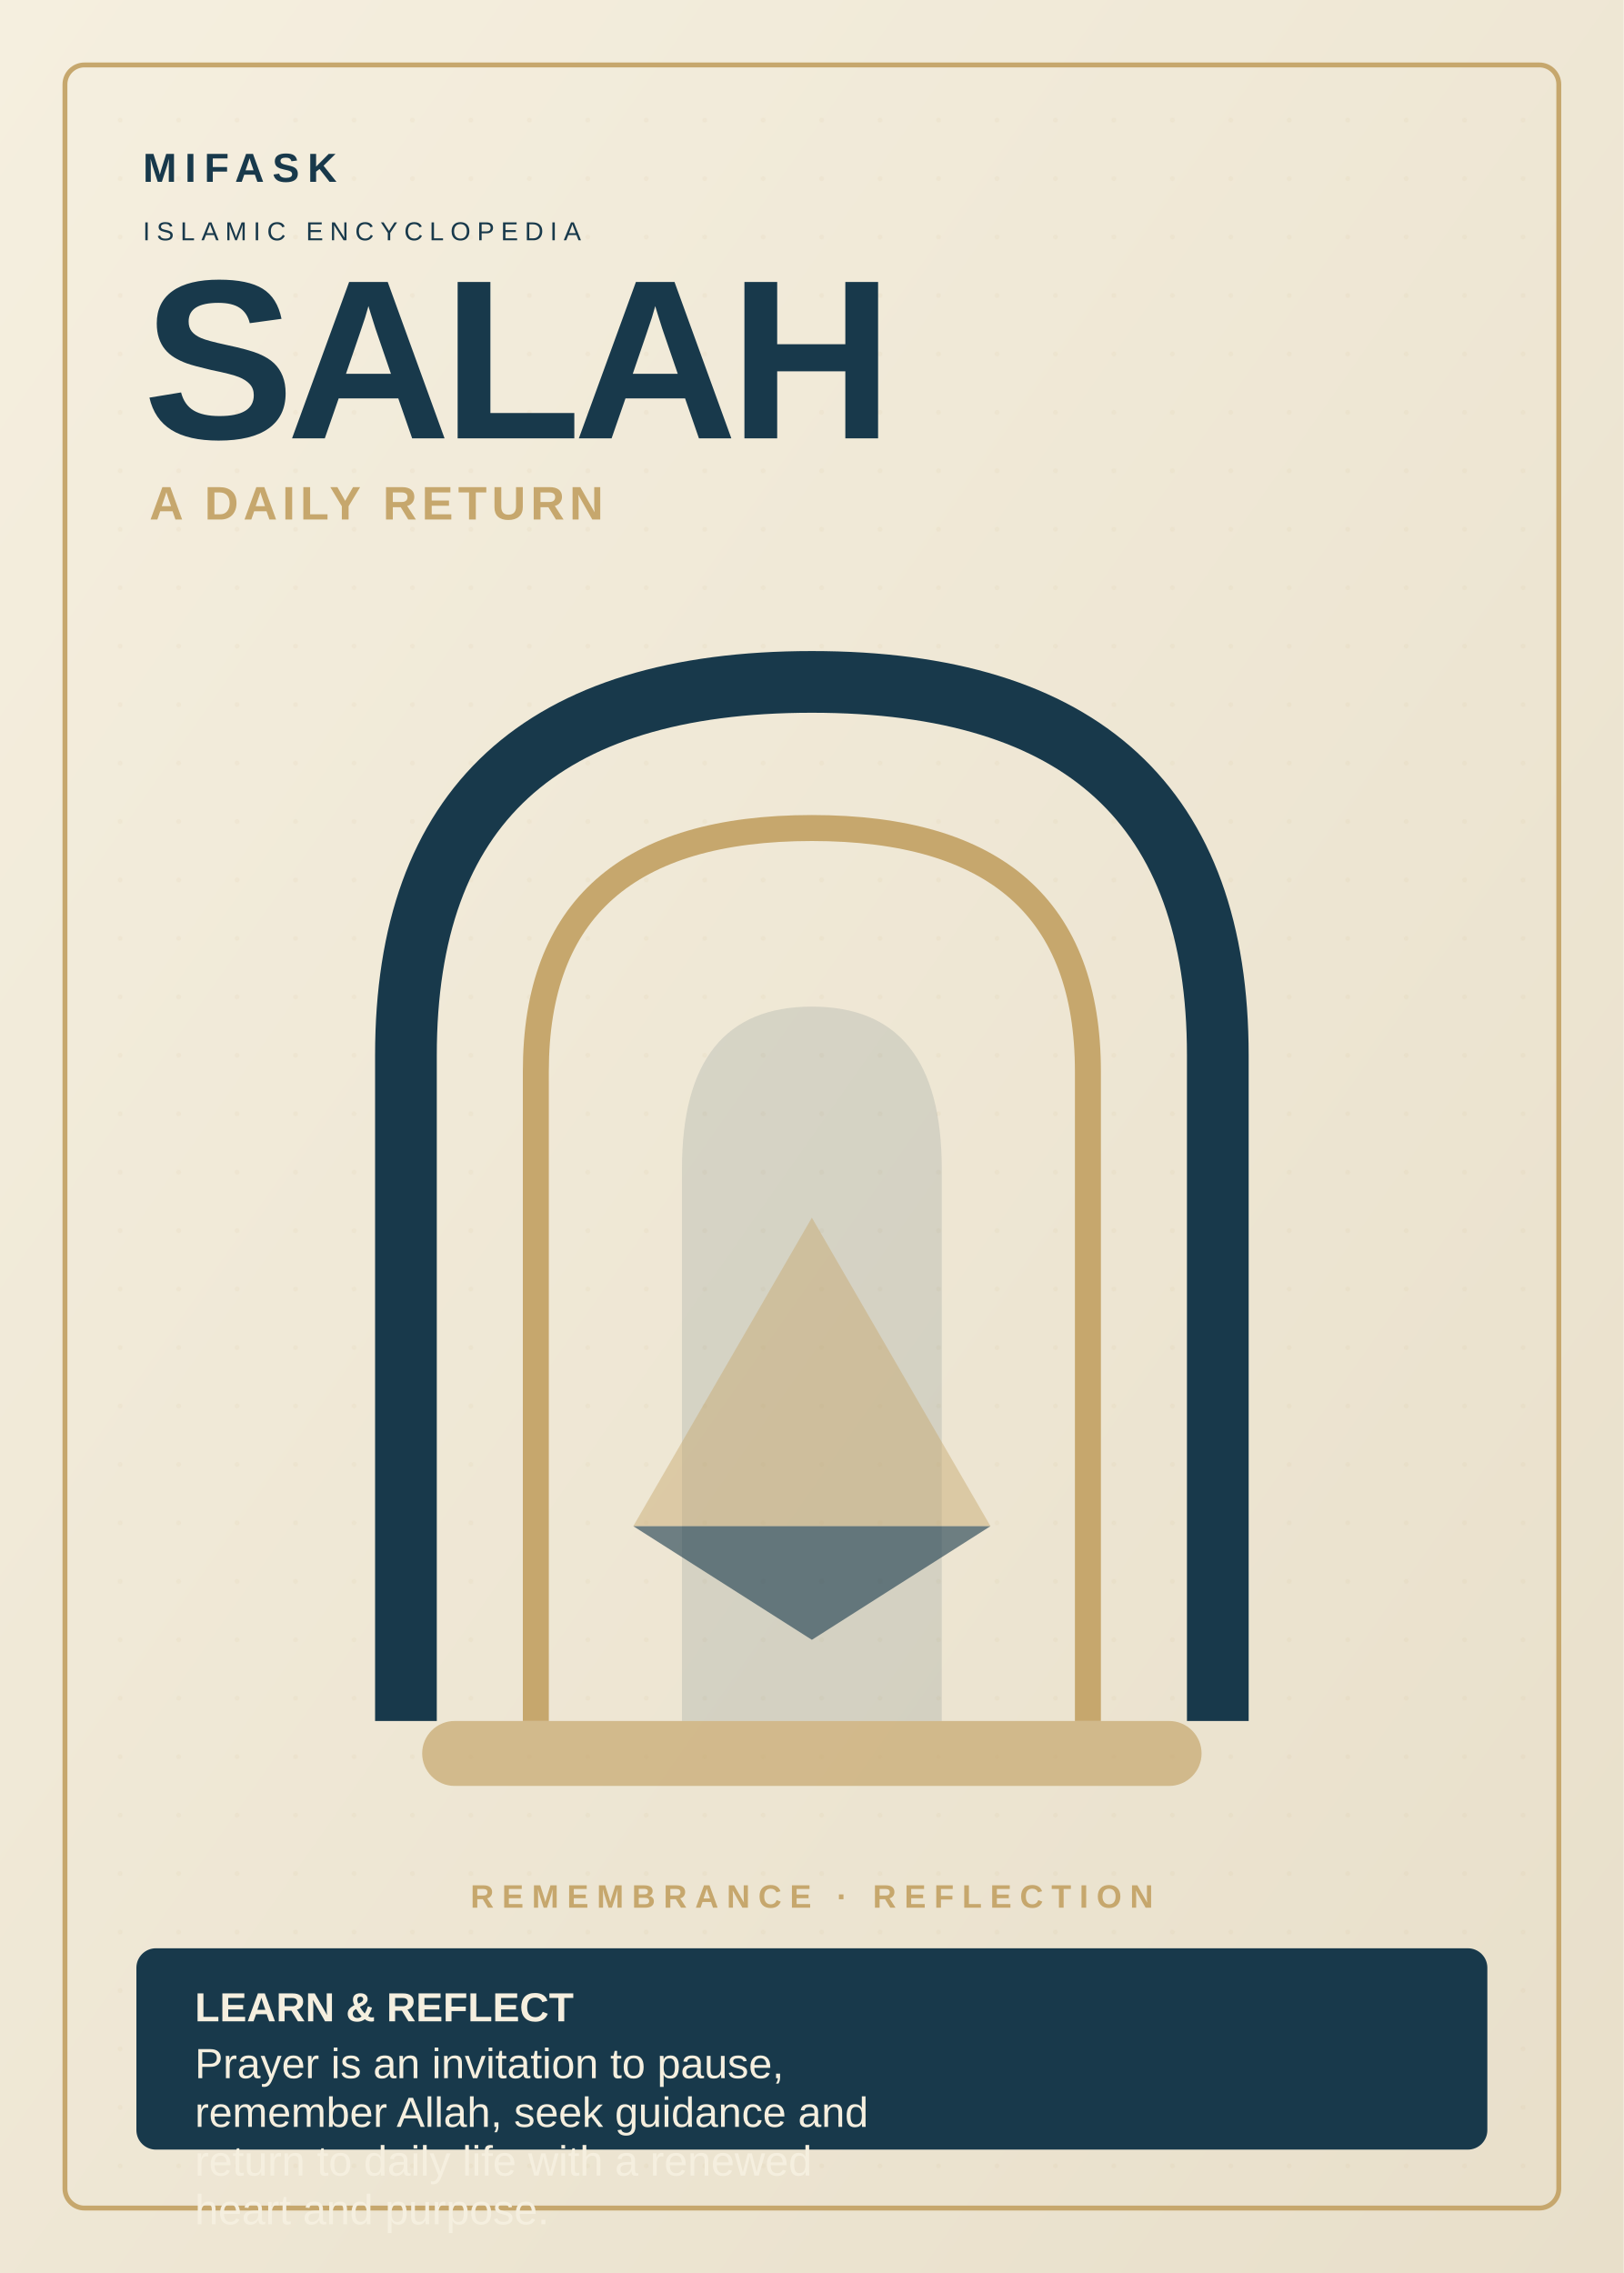
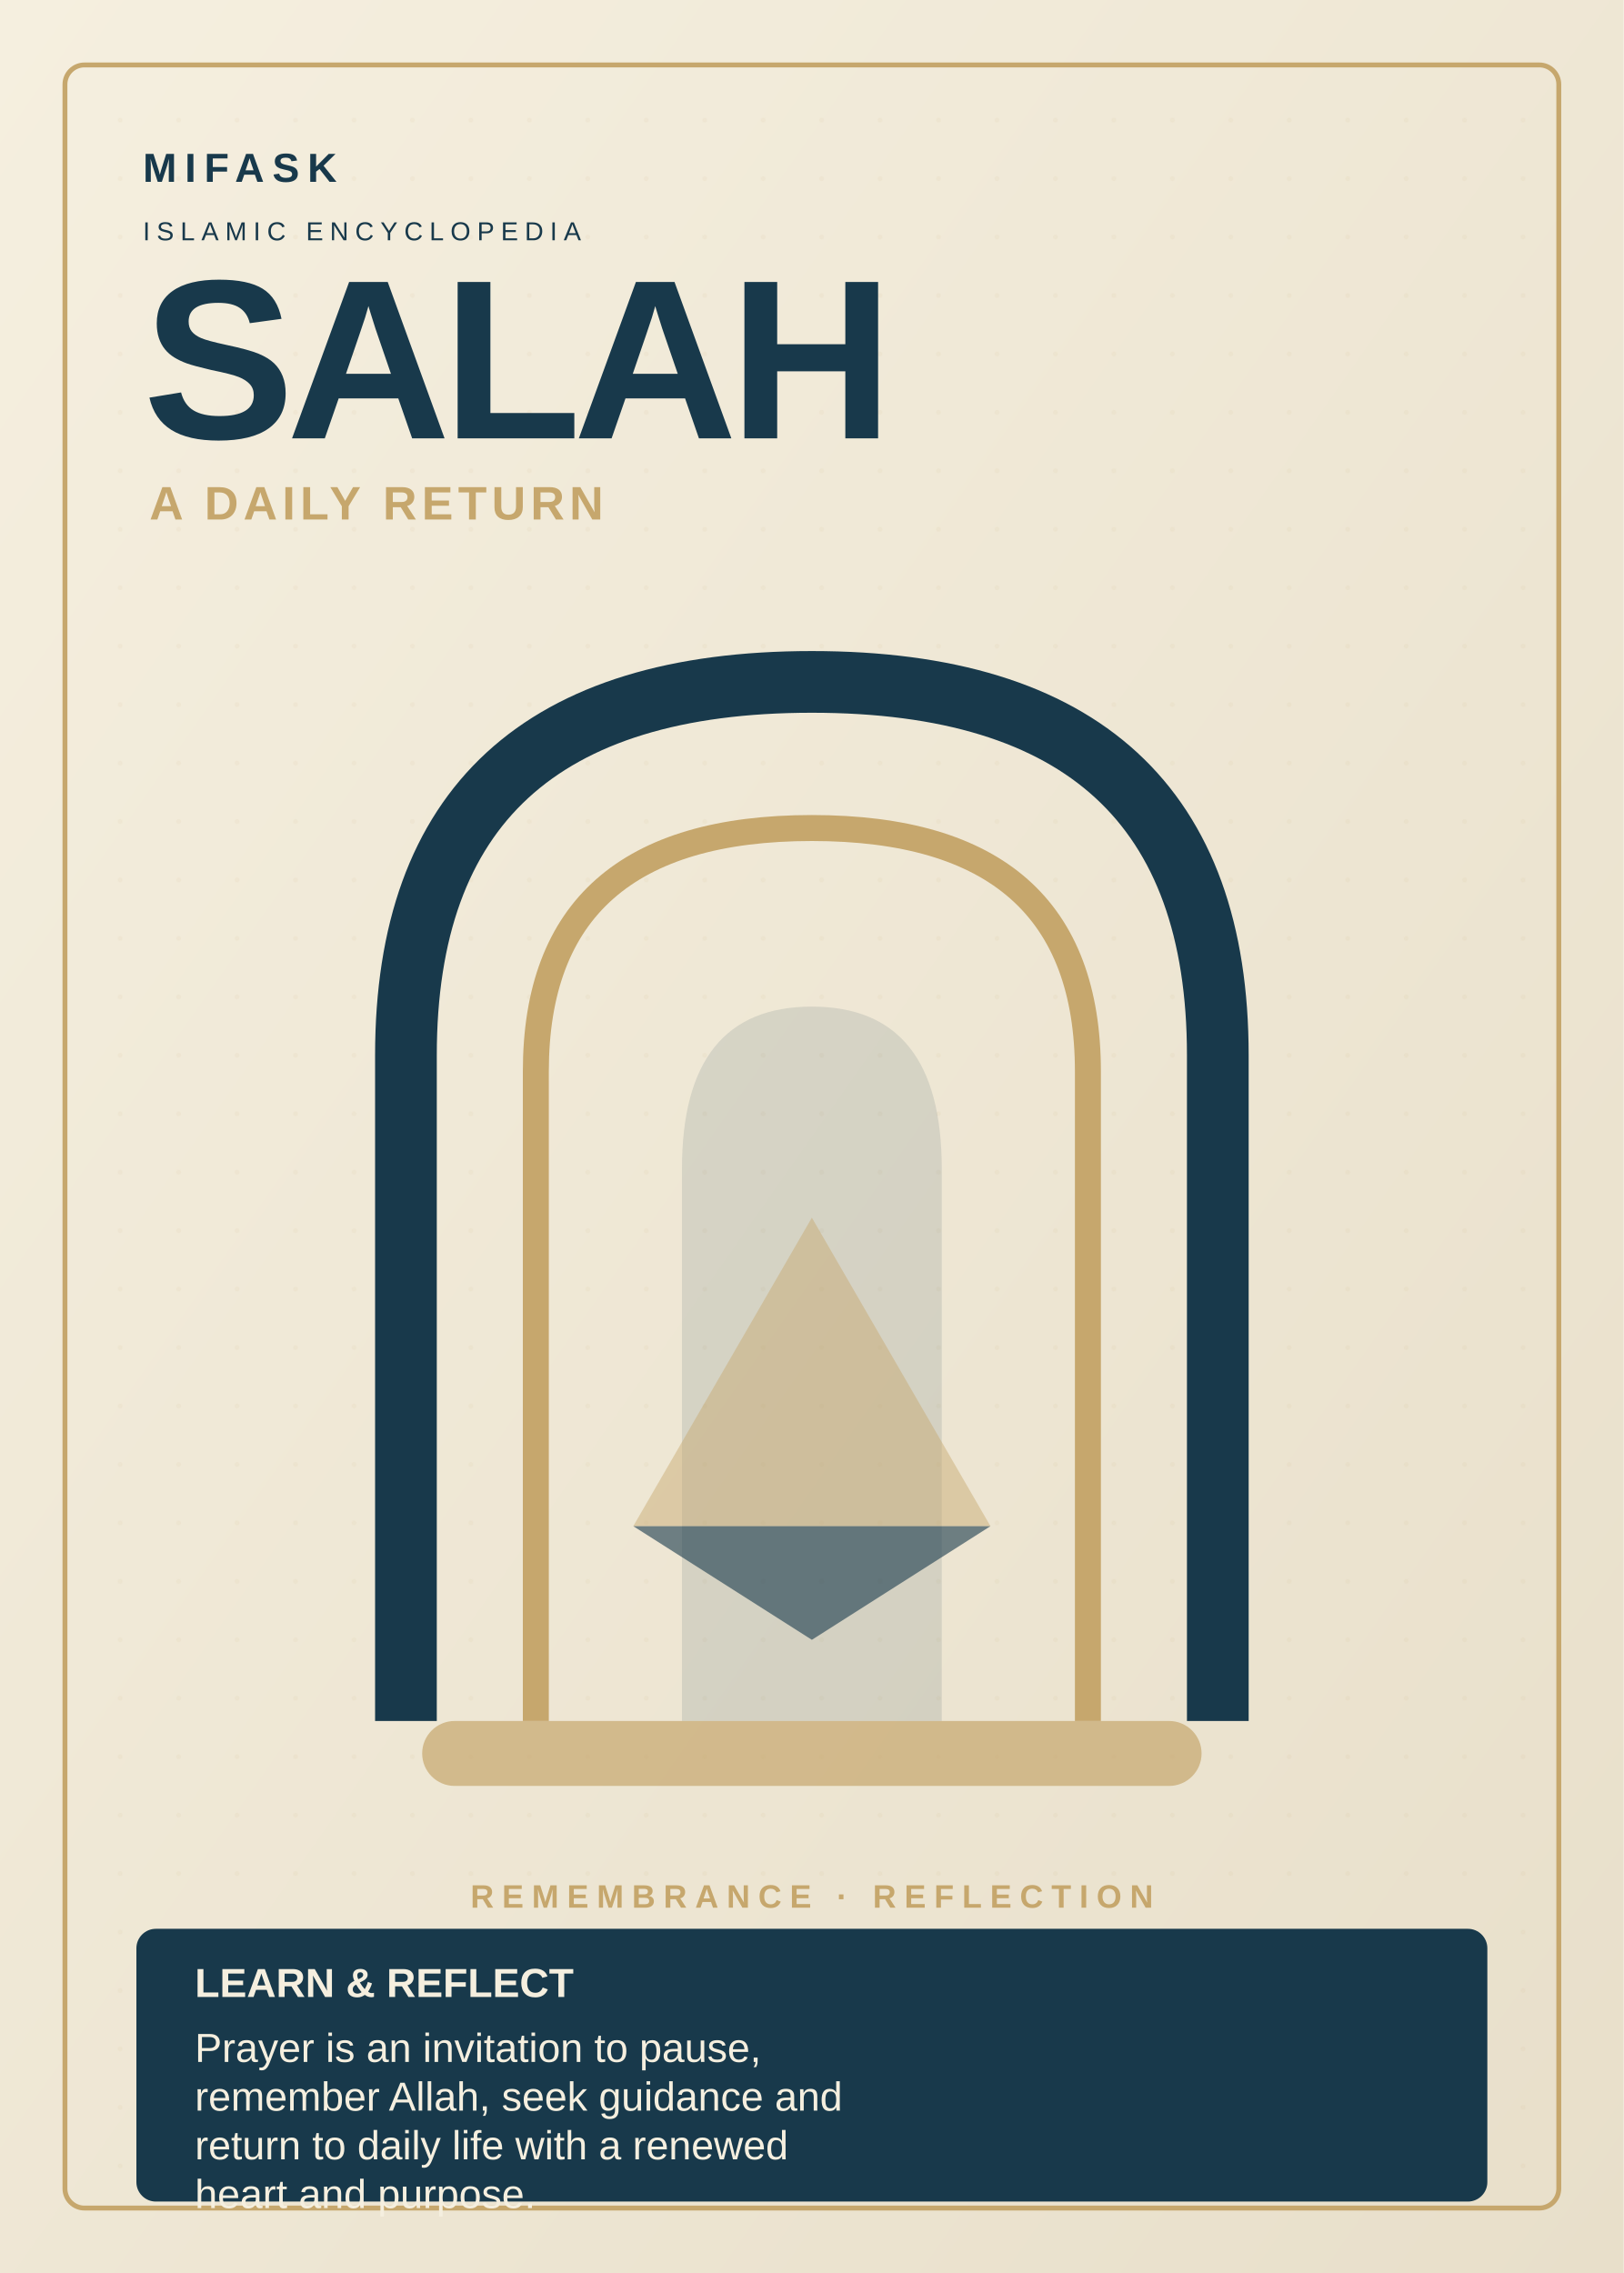
<svg xmlns="http://www.w3.org/2000/svg" viewBox="0 0 1000 1400">
  <defs>
    <linearGradient id="bg" x1="0" y1="0" x2="1" y2="1">
      <stop stop-color="#f5efdf" />
      <stop offset="1" stop-color="#e8dfca" />
    </linearGradient>
    <linearGradient id="cloak" x1="0" y1="0" x2="1" y2="1">
      <stop stop-color="#18394b" />
      <stop offset="1" stop-color="#0a2119" />
    </linearGradient>
    <pattern id="dots" width="36" height="36" patternUnits="userSpaceOnUse">
      <circle cx="2" cy="2" r="1.5" fill="#c6a76d" opacity=".35" />
    </pattern>
  </defs>
  <rect width="1000" height="1400" fill="url(#bg)" />
  <rect x="40" y="40" width="920" height="1320" rx="12" fill="none" stroke="#c6a76d" stroke-width="3" />
  <rect x="56" y="56" width="888" height="1288" rx="6" fill="url(#dots)" opacity=".2" />
  <text x="88" y="112" font-family="Arial,sans-serif" font-size="25" font-weight="900" letter-spacing="5" fill="#18394b">MIFASK</text>
  <text x="88" y="148" font-family="Arial,sans-serif" font-size="16" letter-spacing="4" fill="#18394b">ISLAMIC ENCYCLOPEDIA</text>
  <text x="88" y="270" font-family="Arial,sans-serif" font-size="140" font-weight="900" letter-spacing="-5" fill="#18394b">SALAH</text>
  <text x="92" y="320" font-family="Arial,sans-serif" font-size="29" font-weight="700" letter-spacing="3" fill="#c6a76d">A DAILY RETURN</text>
  <g>
    <path d="M250 1060 V650 Q250 420 500 420 Q750 420 750 650 V1060" fill="none" stroke="#18394b" stroke-width="38" />
    <path d="M330 1060 V660 Q330 510 500 510 Q670 510 670 660 V1060" fill="none" stroke="#c6a76d" stroke-width="16" />
    <path d="M420 1060 V720 Q420 620 500 620 Q580 620 580 720 V1060" fill="#18394b" opacity=".12" />
    <rect x="260" y="1060" width="480" height="40" rx="20" fill="#c6a76d" opacity=".7" />
    <path d="M390 940 L500 750 L610 940Z" fill="#c6a76d" opacity=".45" />
    <path d="M390 940 L500 1010 L610 940" fill="#18394b" opacity=".6" />
  </g>
  <text x="500" y="1175" text-anchor="middle" font-family="Arial,sans-serif" font-size="20" font-weight="900" letter-spacing="5" fill="#c6a76d">REMEMBRANCE · REFLECTION</text>
-   <rect x="84" y="1200" width="832" height="124" rx="12" fill="#18394b" />
-   <text x="120" y="1245" font-family="Arial,sans-serif" font-size="25" font-weight="700" fill="#f5efdf">LEARN &amp; REFLECT</text>
-   <text x="120" y="1280" font-family="Arial,sans-serif" font-size="26" fill="#f5efdf">Prayer is an invitation to pause,</text>
-   <text x="120" y="1310" font-family="Arial,sans-serif" font-size="26" fill="#f5efdf">remember Allah, seek guidance and</text>
-   <text x="120" y="1340" font-family="Arial,sans-serif" font-size="26" fill="#f5efdf">return to daily life with a renewed</text>
-   <text x="120" y="1370" font-family="Arial,sans-serif" font-size="26" fill="#f5efdf">heart and purpose.</text>
+   <rect x="84" y="1188" width="832" height="168" rx="12" fill="#18394b" />
+   <text x="120" y="1230" font-family="Arial,sans-serif" font-size="25" font-weight="700" fill="#f5efdf">LEARN &amp; REFLECT</text>
+   <text x="120" y="1270" font-family="Arial,sans-serif" font-size="25" fill="#f5efdf">Prayer is an invitation to pause,</text>
+   <text x="120" y="1300" font-family="Arial,sans-serif" font-size="25" fill="#f5efdf">remember Allah, seek guidance and</text>
+   <text x="120" y="1330" font-family="Arial,sans-serif" font-size="25" fill="#f5efdf">return to daily life with a renewed</text>
+   <text x="120" y="1360" font-family="Arial,sans-serif" font-size="25" fill="#f5efdf">heart and purpose.</text>
</svg>
